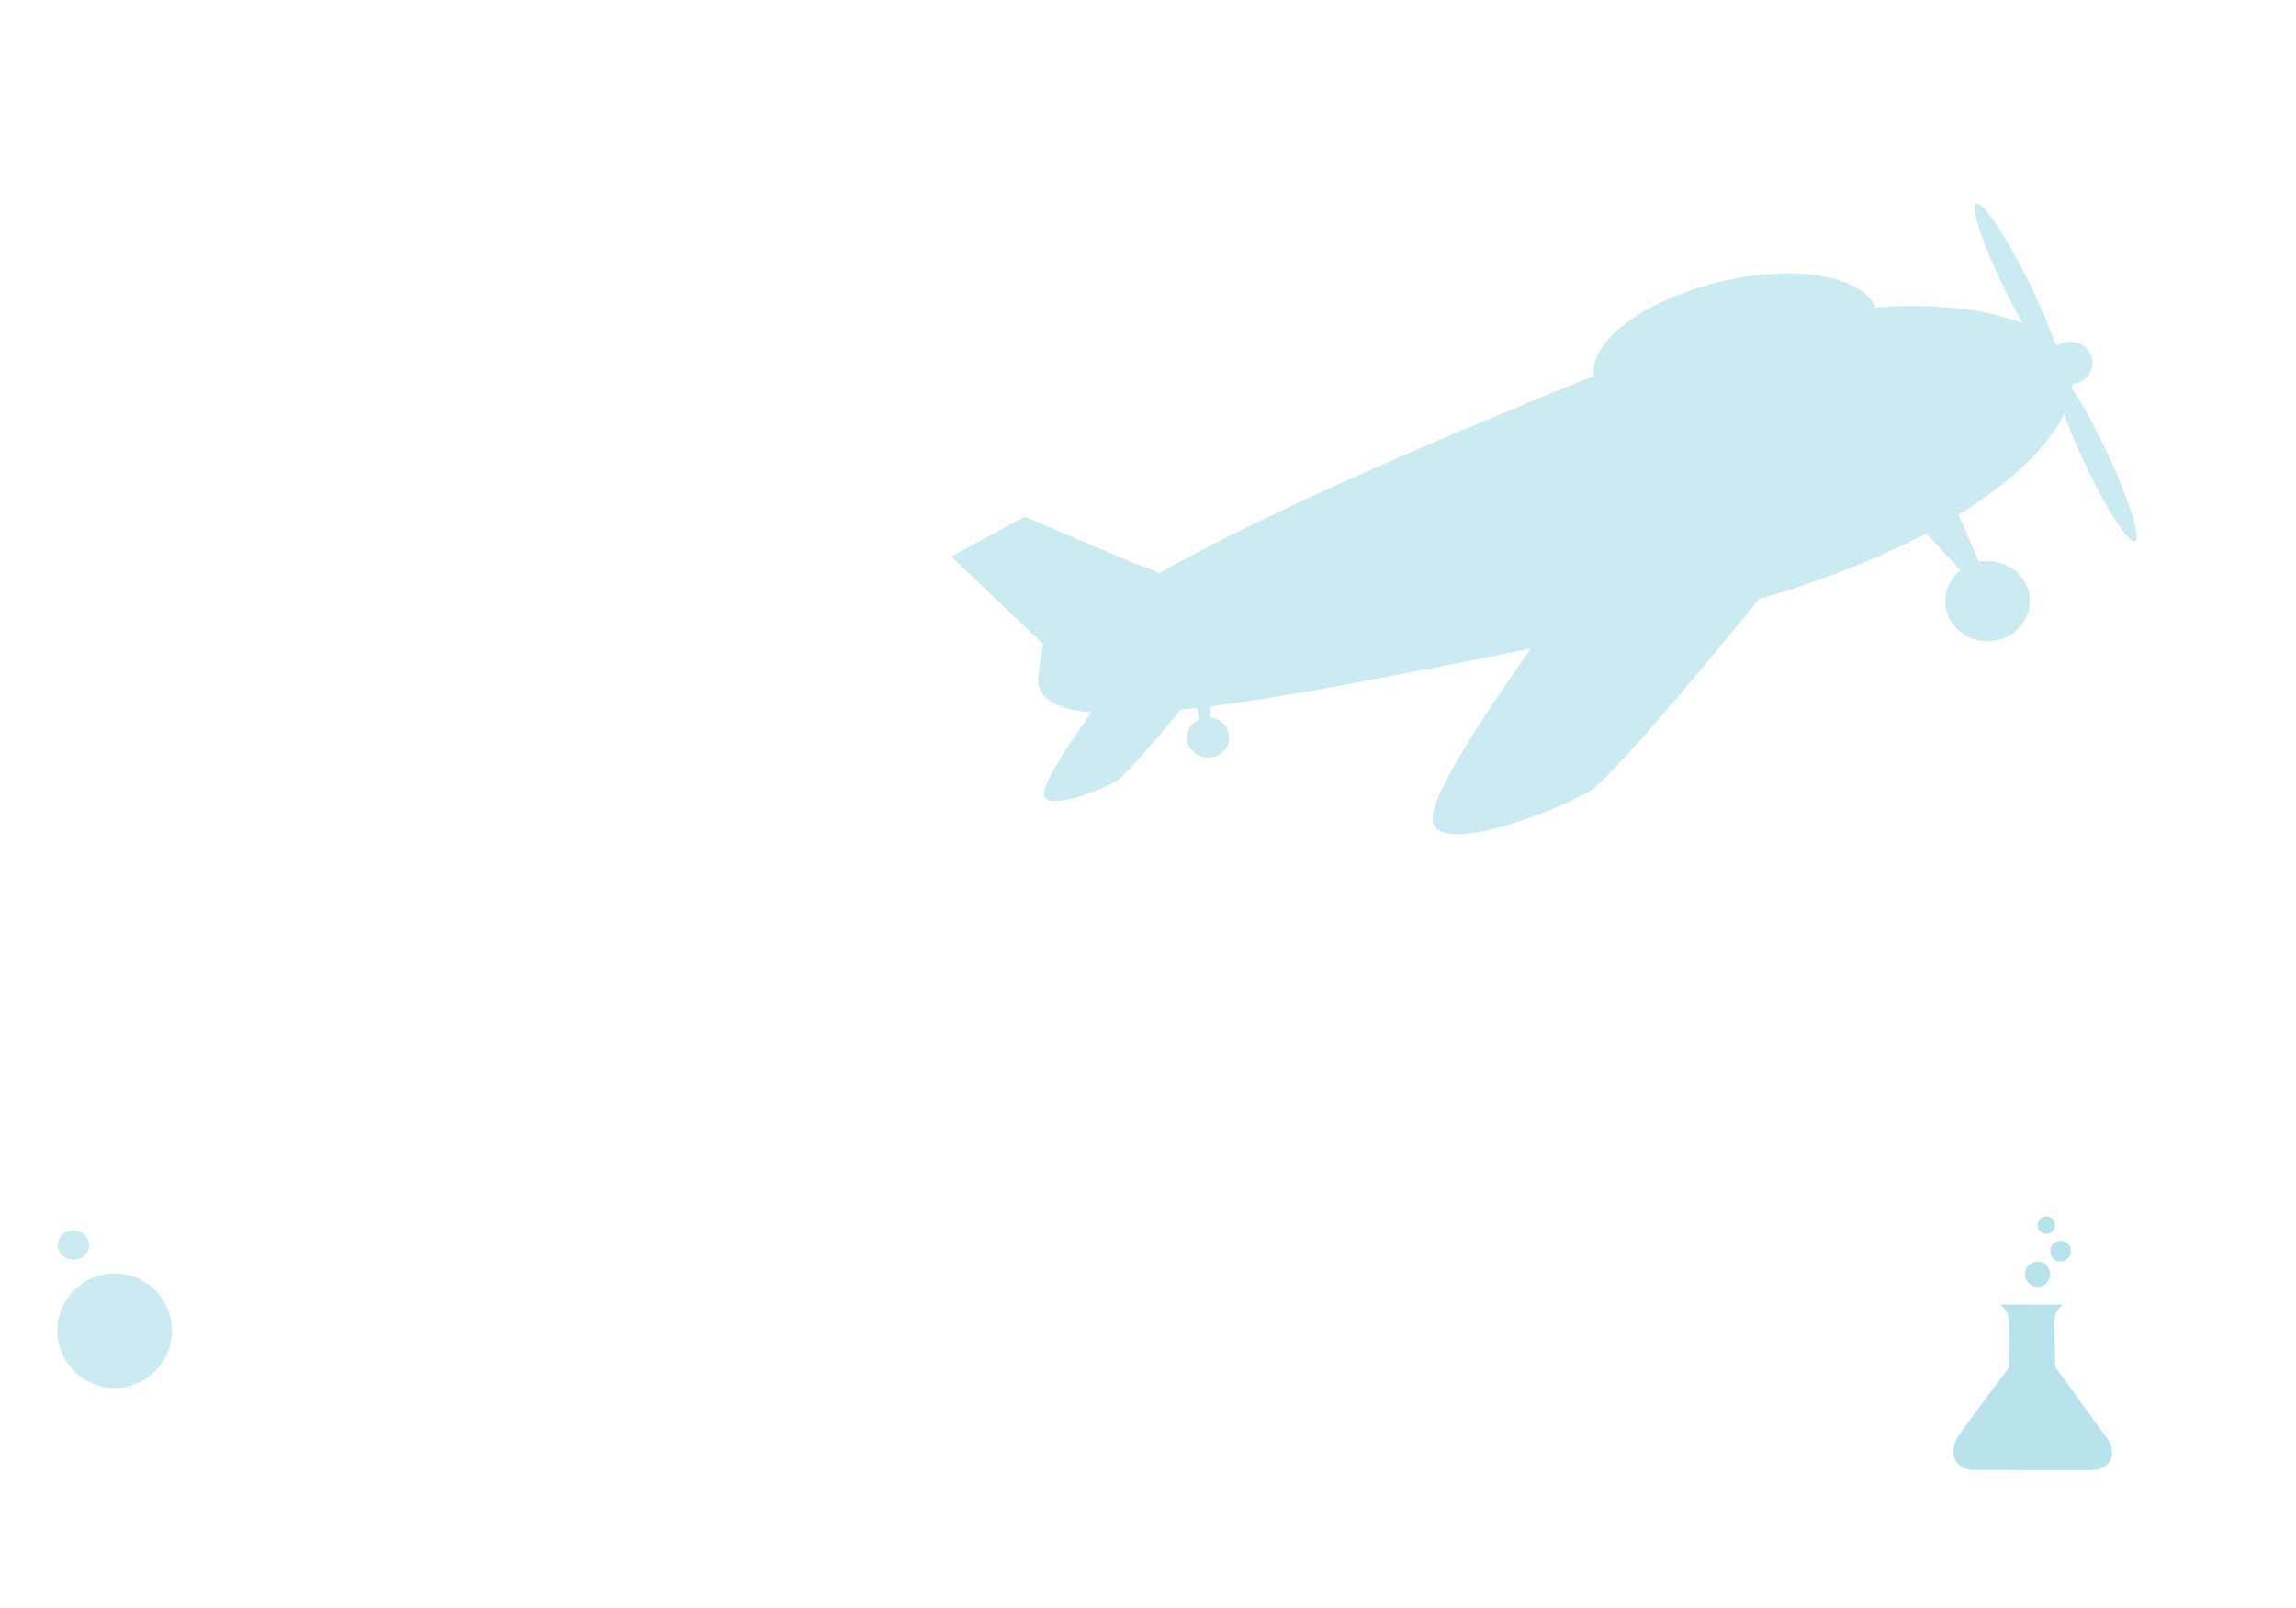
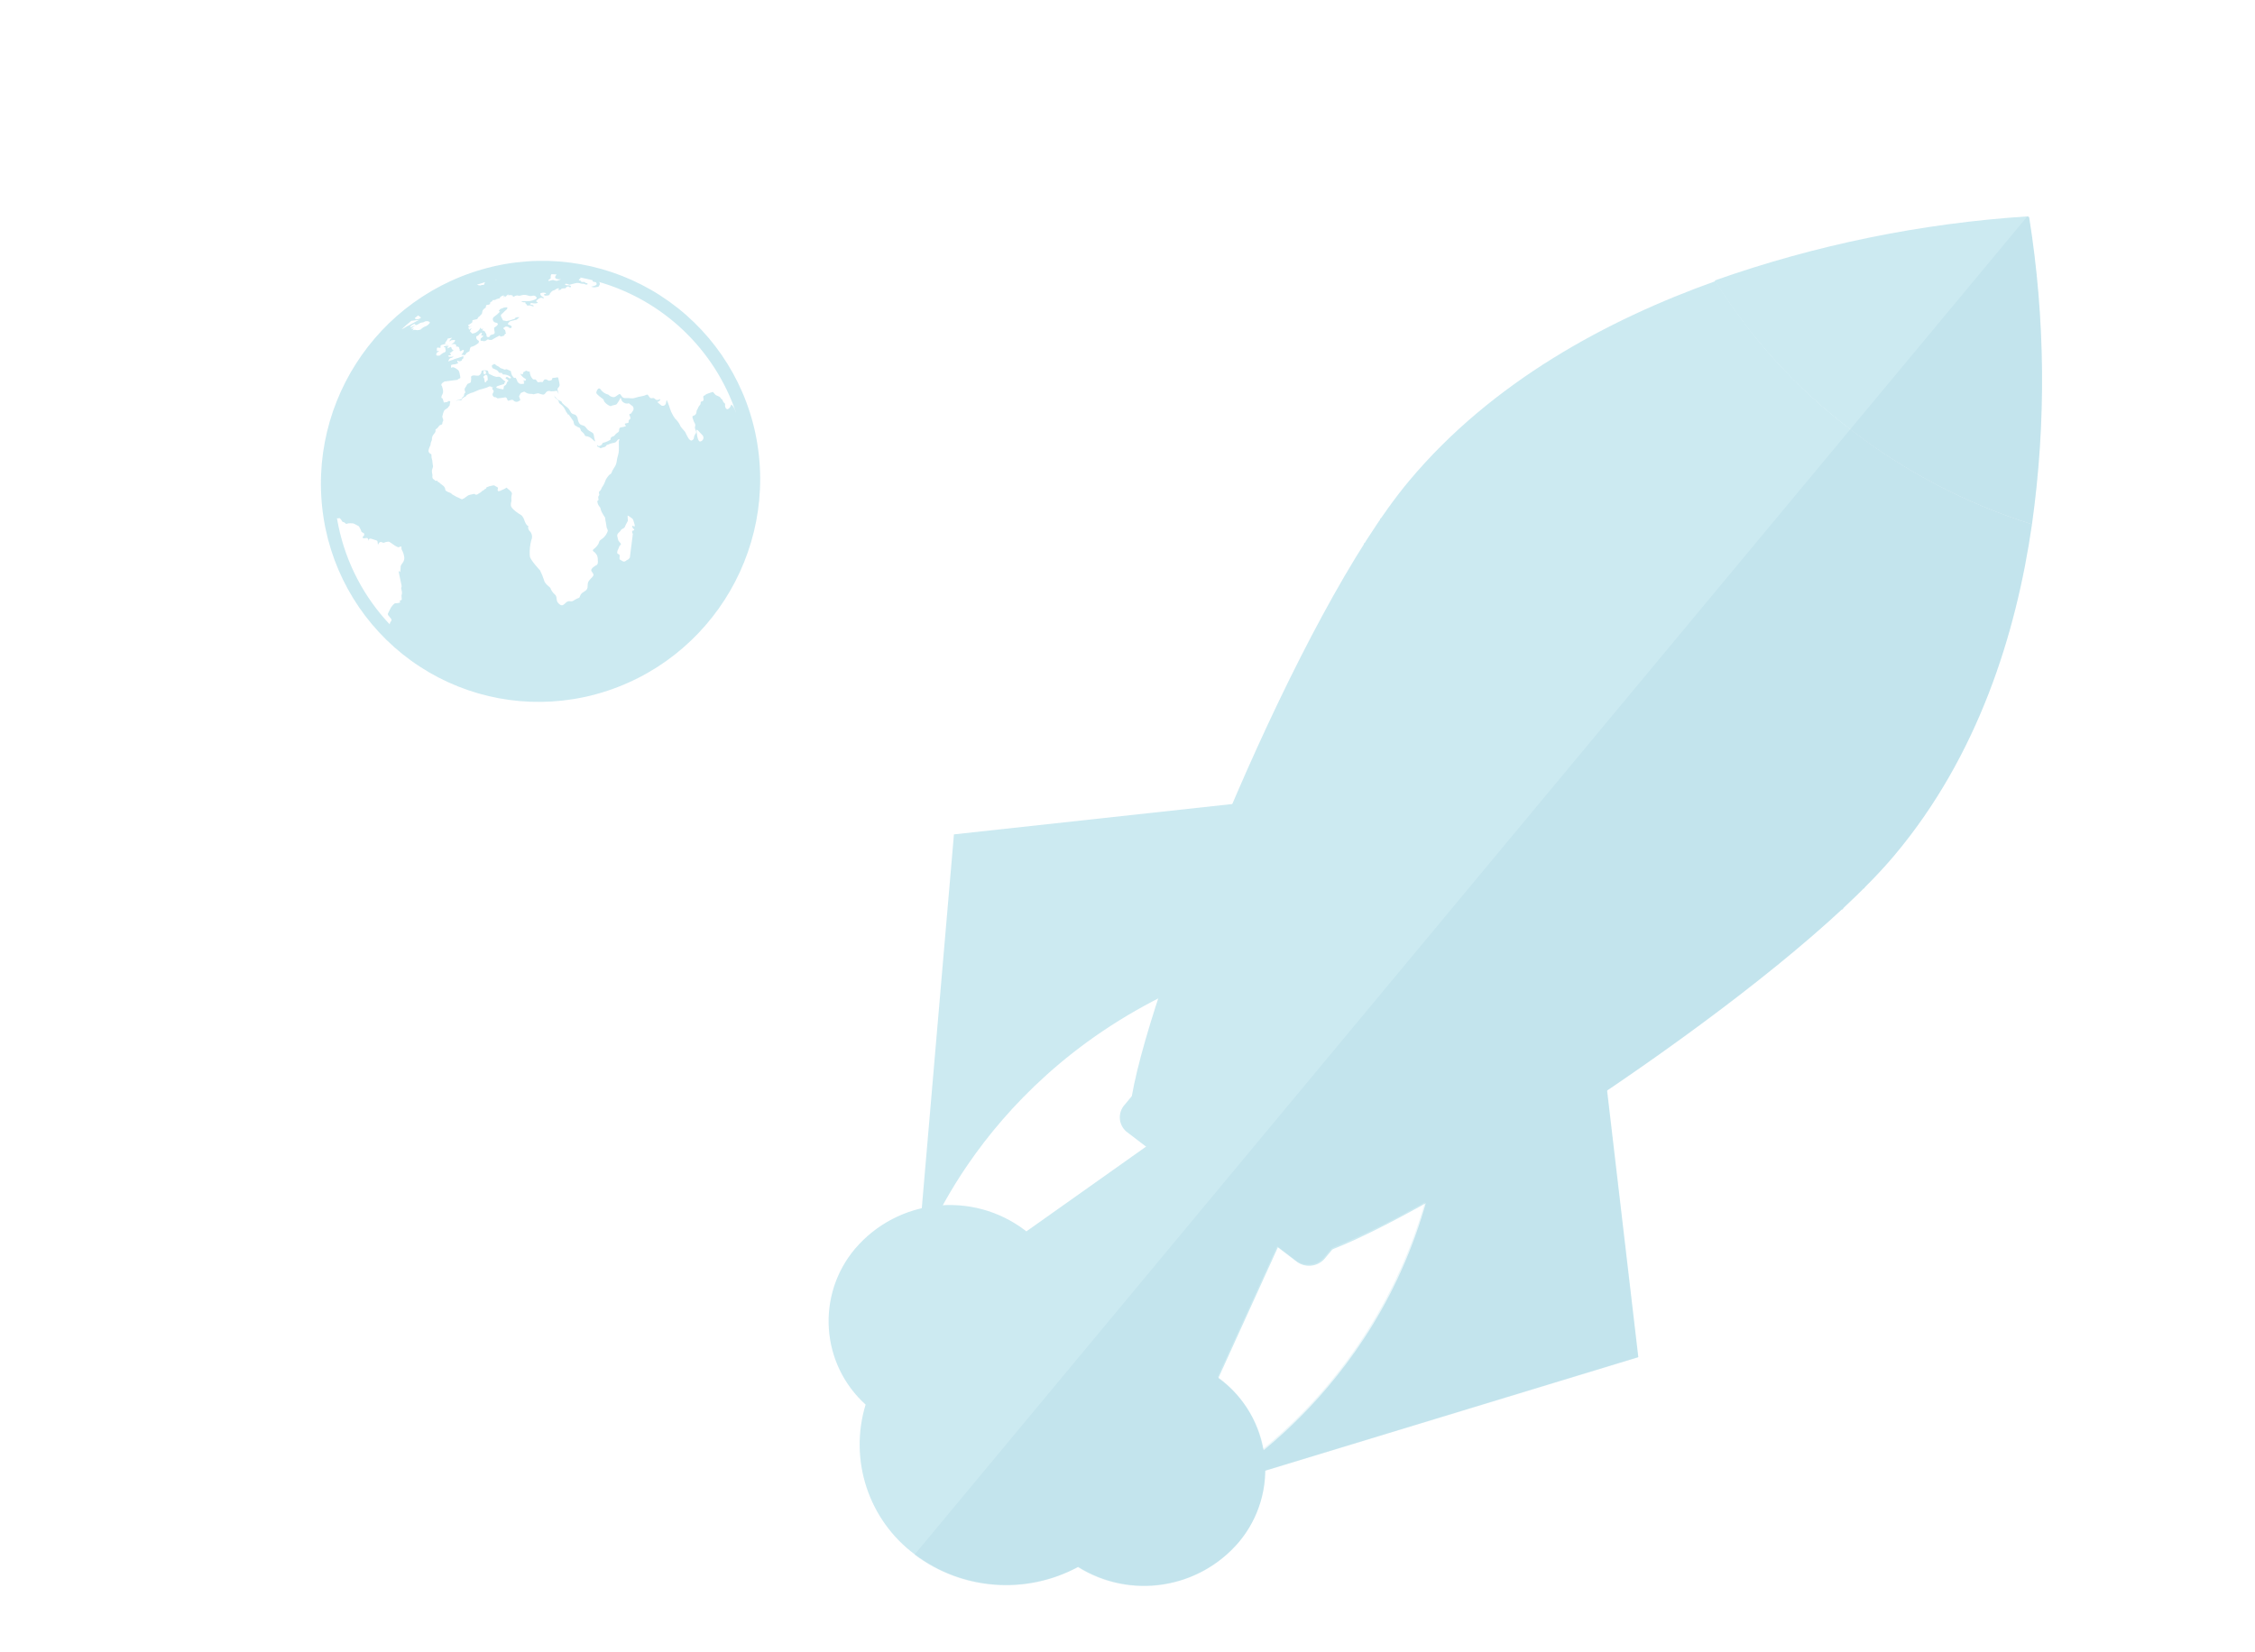
- <svg xmlns="http://www.w3.org/2000/svg" version="1.1" id="Warstwa_1" x="0px" y="0px" viewBox="0 0 1433.9 1004.3" style="enable-background:new 0 0 1433.9 1004.3;" xml:space="preserve">
-   <style type="text/css">
- 	.st0{opacity:0.36;}
- 	.st1{fill:#72C5D9;}
- 	.st2{opacity:0.5;}
- 	.st3{opacity:0.36;fill:#72C5D9;}
- </style>
-   <g class="st0">
-     <path class="st1" d="M1224.5,356.2l-42.9-46l30.8-13.1l23.5,53.9c11.2-2.2,23.1,2.8,28.7,12.9c6.7,12.2,1.7,27.3-11.1,33.7   c-12.9,6.4-28.8,1.7-35.5-10.6C1212,376.4,1215,363.5,1224.5,356.2z" />
-     <path class="st1" d="M755.4,448.2l3.4-30.5l-16.5,3.1l6.9,28.4c-5.2,2.2-8.5,7.5-7.7,13.1c1,6.8,7.6,11.6,14.8,10.7   c7.2-0.9,12.2-7.2,11.2-14C766.6,453,761.5,448.6,755.4,448.2z" />
-     <path class="st1" d="M1224.5,356.2l-42.9-46l30.8-13.1l23.5,53.9c11.2-2.2,23.1,2.8,28.7,12.9c6.7,12.2,1.7,27.3-11.1,33.7   c-12.9,6.4-28.8,1.7-35.5-10.6C1212,376.4,1215,363.5,1224.5,356.2z" />
-     <path class="st1" d="M755.4,448.2l3.4-30.5l-16.5,3.1l6.9,28.4c-5.2,2.2-8.5,7.5-7.7,13.1c1,6.8,7.6,11.6,14.8,10.7   c7.2-0.9,12.2-7.2,11.2-14C766.6,453,761.5,448.6,755.4,448.2z" />
-     <path class="st1" d="M648.3,424.7c0-1.1,0.1-2.2,0.3-3.3c1.1-10,3-19,3-19l-57.6-54.8l45.9-24.9l67.6,28.8c0,0,7.6,2.4,16.5,6.4   c64.1-36.2,159.3-77.3,247.8-113.6c194-79.8,307.2-56.6,321-15.8c13.7,40.9-68.2,125.5-271.2,163.8   c-168.4,31.7-358.8,78.1-372.6,37.2c-0.2-0.7-0.4-1.4-0.5-2.1L648.3,424.7z" />
-     <path class="st1" d="M995.8,237c5.9,21.8,50,29.9,98.7,18c48.6-11.8,83.3-39,77.4-60.8c-5.9-21.8-50-29.8-98.6-18   C1024.6,188,989.9,215.3,995.8,237z" />
-     <path class="st1" d="M1286.9,262.4c-24.3,43.3-108.8,100.3-265.2,129.8c-165.8,31.2-353,76.7-371.8,39   c43.7,0.9,183.3-21.1,365.6-64.8c155-37.1,244.3-119.8,244.3-119.8L1286.9,262.4z" />
-     <path class="st1" d="M1155.8,302.4c0,0-137.9,23.9-150.6,37.7c-12.7,13.8-112.8,146.8-110.6,172.1c2.2,25.3,90.5-10.5,102.1-21   C1035.7,455.8,1155.8,302.4,1155.8,302.4z" />
-     <path class="st1" d="M772.6,399.3c0,0-63.7,11-69.6,17.4c-5.8,6.4-52.1,67.9-51.1,79.5c1,11.7,41.8-4.8,47.2-9.7   C717.1,470.2,772.6,399.3,772.6,399.3z" />
-     <path class="st1" d="M1257.5,199.8c2,0.7,3.9,1.4,5.7,2.2c-3.4-6-7-12.7-10.5-19.8c-14.2-28.6-22.4-53.3-18.5-55.1   c3.9-1.7,18.6,20.1,32.7,48.7c7.3,14.7,13,28.3,16.3,38.4c0.6,0.5,1.1,1,1.6,1.6c1.1-0.8,2.4-1.4,3.9-1.8   c7.3-2.2,15.2,1.6,17.5,8.6c2.3,7-1.7,14.4-9,16.7c-1,0.3-1.9,0.5-2.9,0.6c-0.1,0.9-0.1,1.8-0.3,2.8c6.2,8.9,14.2,23.3,22,40   c13.6,28.9,21.3,53.7,17.4,55.4c-4,1.7-18.2-20.4-31.7-49.3c-5.2-11.1-9.5-21.5-12.7-30.3c-2.1,4.4-4.8,8.9-8.2,13.6   c-12.7-5-23.6-15.9-28.5-30.5C1247.2,226.4,1249.6,211,1257.5,199.8z" />
+ <svg xmlns="http://www.w3.org/2000/svg" width="288" height="211" viewBox="0 0 288 211">
+   <defs>
+     <style>.cls-1{isolation:isolate;}.cls-2{opacity:0.36;}.cls-3,.cls-4{fill:#72c5d9;}.cls-4{opacity:0.4;mix-blend-mode:multiply;}</style>
+   </defs>
+   <g class="cls-1">
+     <g id="Warstwa_1" data-name="Warstwa 1">
+       <g class="cls-2">
+         <path class="cls-3" d="M169.133,160.856a2.647,2.647,0,0,1-3.616.255L144.06,144.719a2.394,2.394,0,0,1-.547-3.435l2.045-2.46a2.645,2.645,0,0,1,3.615-.255l21.456,16.392a2.394,2.394,0,0,1,.549,3.436Z" />
+         <path class="cls-3" d="M259.52,66.977a74.057,74.057,0,0,1-23.102-12.072A70.974,70.974,0,0,1,219.101,35.91C205.238,40.865,190.54,48.787,179.959,61.439c-14.013,16.756-32.765,63.339-35.407,78.595L157.72,150.092l12.453,9.514c14.959-5.79,57.854-33.697,71.869-50.453C252.623,96.502,257.493,81.025,259.52,66.977Z" />
+         <path class="cls-3" d="M259.156,27.716A149.219,149.219,0,0,0,219.101,35.91a70.974,70.974,0,0,0,17.317,18.995A74.057,74.057,0,0,0,259.52,66.977,132.142,132.142,0,0,0,259.156,27.716Z" />
+         <path class="cls-3" d="M231.983,85.25a16.876,16.876,0,0,1-23.034,2.513,15.278,15.278,0,0,1-2.587-22.085,16.878,16.878,0,0,1,23.035-2.514A15.28,15.28,0,0,1,231.983,85.25Z" />
+         <path class="cls-3" d="M208.667,88.102A15.717,15.717,0,0,1,206.01,65.409a17.36,17.36,0,0,1,23.669-2.583A15.717,15.717,0,0,1,232.336,85.52,17.362,17.362,0,0,1,208.667,88.102ZM229.115,63.504a16.429,16.429,0,0,0-22.398,2.445,14.873,14.873,0,0,0,2.515,21.474,16.428,16.428,0,0,0,22.397-2.444A14.873,14.873,0,0,0,229.115,63.504Z" />
+         <path class="cls-3" d="M204.604,133.728l4.64,39.642-54.554,16.601s21.172-11.317,27.901-38.106Z" />
+         <path class="cls-3" d="M177.095,70.472a.856.856,0,0,1-1.275-.158,1.049,1.049,0,0,1,.111-1.395.855.855,0,0,1,1.27.163A1.053,1.053,0,0,1,177.095,70.472Z" />
+         <path class="cls-3" d="M180.378,74.62a.875.875,0,0,1-1.292-.114,1.032,1.032,0,0,1,.074-1.387.874.874,0,0,1,1.286.118A1.032,1.032,0,0,1,180.378,74.62Z" />
+         <path class="cls-3" d="M183.807,78.618a.89.89,0,0,1-1.305-.068,1.008,1.008,0,0,1,.035-1.376.893.893,0,0,1,1.302.074A1.008,1.008,0,0,1,183.807,78.618Z" />
+         <path class="cls-3" d="M187.377,82.47a.91.91,0,0,1-1.32-.026.984.984,0,0,1-.002-1.364.912.912,0,0,1,1.316.031A.988.988,0,0,1,187.377,82.47Z" />
+         <path class="cls-3" d="M191.091,86.169a.929.929,0,0,1-1.331.017.962.962,0,0,1-.042-1.352.932.932,0,0,1,1.328-.011A.964.964,0,0,1,191.091,86.169Z" />
+         <path class="cls-3" d="M194.943,89.715a.958.958,0,1,1-.085-1.332A.953.953,0,0,1,194.943,89.715Z" />
+         <path class="cls-3" d="M198.933,93.106a.975.975,0,0,1-1.355.101.923.923,0,0,1-.119-1.322.975.975,0,0,1,1.349-.096A.923.923,0,0,1,198.933,93.106Z" />
+         <path class="cls-3" d="M203.056,96.339a.995.995,0,0,1-1.363.141.9.9,0,0,1-.161-1.305.996.996,0,0,1,1.359-.136A.901.901,0,0,1,203.056,96.339Z" />
+         <path class="cls-3" d="M207.312,99.413a1.022,1.022,0,0,1-1.372.183.884.884,0,0,1-.2-1.289,1.022,1.022,0,0,1,1.368-.177A.886.886,0,0,1,207.312,99.413Z" />
+         <path class="cls-3" d="M211.697,102.324a1.044,1.044,0,0,1-1.378.223.864.864,0,0,1-.24-1.27,1.041,1.041,0,0,1,1.373-.217A.866.866,0,0,1,211.697,102.324Z" />
+         <path class="cls-3" d="M216.207,105.073a1.065,1.065,0,0,1-1.382.262.847.847,0,0,1-.282-1.25,1.067,1.067,0,0,1,1.38-.256A.847.847,0,0,1,216.207,105.073Z" />
+         <path class="cls-3" d="M220.843,107.657a1.091,1.091,0,0,1-1.388.301.832.832,0,0,1-.323-1.228,1.092,1.092,0,0,1,1.386-.296A.833.833,0,0,1,220.843,107.657Z" />
+         <path class="cls-3" d="M225.601,110.074a1.113,1.113,0,0,1-1.39.34.815.815,0,0,1-.364-1.204,1.113,1.113,0,0,1,1.387-.335A.815.815,0,0,1,225.601,110.074Z" />
+         <path class="cls-3" d="M230.476,112.324a1.137,1.137,0,0,1-1.393.379.801.801,0,0,1-.405-1.183,1.138,1.138,0,0,1,1.388-.372A.803.803,0,0,1,230.476,112.324Z" />
+         <path class="cls-3" d="M235.467,114.404a1.16,1.16,0,0,1-1.395.415.787.787,0,0,1-.443-1.156,1.158,1.158,0,0,1,1.39-.409A.788.788,0,0,1,235.467,114.404Z" />
+         <path class="cls-3" d="M238.042,113.511a.83.83,0,0,0,.129-.157,134.025,134.025,0,0,1-61.768-47.186,1.314,1.314,0,0,0-.132.157A134.077,134.077,0,0,0,238.042,113.511Z" />
+         <path class="cls-3" d="M235.44,116.04a135.013,135.013,0,0,1-61.15-46.707l-.004.005a.489.489,0,0,1-.028.043.089.089,0,0,0-.015.026.628.628,0,0,1-.063.111,135.035,135.035,0,0,0,61.098,46.668l.001-.004c-.005.004-.005.004.007-.008l-.006.008c.011-.009.061-.057.095-.089l.001,0c.046-.044.033-.03.001-.001C235.398,116.073,235.419,116.056,235.44,116.04Z" />
+         <path class="cls-3" d="M259.416,66.897a132.091,132.091,0,0,0-.365-39.261A149.2,149.2,0,0,0,218.997,35.83,70.971,70.971,0,0,0,236.314,54.826,74.026,74.026,0,0,0,259.416,66.897Z" />
+         <path class="cls-3" d="M158.231,196.995a14.397,14.397,0,0,0-2.437-20.813c-.061-.048-.125-.091-.188-.137l7.782-17.094L146.731,146.226l-15.645,11.087c-.061-.048-.118-.098-.18-.145a15.905,15.905,0,0,0-21.709,2.37,14.369,14.369,0,0,0,1.355,19.901,17.522,17.522,0,0,0,6.277,19.14,19.392,19.392,0,0,0,20.864,1.593A15.908,15.908,0,0,0,158.231,196.995Z" />
+         <path class="cls-3" d="M163.179,102.083l-41.346,4.51-4.702,54.685s6.78-22.311,32.519-34.578Z" />
+         <path class="cls-4" d="M205.225,139.357c11.022-7.463,22.09-15.803,29.986-23.137l.036.014.001-.004c.012-.009.062-.057.096-.088l.001,0c.046-.044.033-.03.001-.001.021-.018.042-.036.063-.052l-.04-.015q1.377-1.284,2.617-2.522l.025.008a.83.83,0,0,0,.129-.157l-.004,0c1.456-1.46,2.757-2.866,3.875-4.201,10.581-12.65,15.451-28.127,17.478-42.175a132.141,132.141,0,0,0-.363-39.261l-.088.003c-.01-.049-.017-.083-.017-.083s-.054.002-.134.006L116.79,198.622l.006.005A19.392,19.392,0,0,0,137.66,200.22a15.908,15.908,0,0,0,20.538-3.177,14.386,14.386,0,0,0,3.37-9.127l47.644-14.498Zm-43.936,45.764a14.617,14.617,0,0,0-5.591-9.09c-.061-.048-.125-.091-.188-.137l7.603-16.698,2.308,1.764a2.647,2.647,0,0,0,3.616-.255l1.04-1.25a103.339,103.339,0,0,0,11.915-5.885A63.257,63.257,0,0,1,161.289,185.121Z" />
+       </g>
+       <g class="cls-2">
+         <path class="cls-3" d="M67.666,47.482l.023.003S67.681,47.47,67.666,47.482Z" />
+         <path class="cls-3" d="M73.76,53.359c-.26-.522-.412-.35-.689-.523-.281-.182-.187-.415-.633-.799a4.71,4.71,0,0,1-.586-.493,1.25,1.25,0,0,1-.182-.292c-.022.016-.064.005-.178-.055-.351-.186-.299-.171-.396-.272-.095-.099-.296-.342-.348-.398-.059-.056.099.117.123.23.025.117.452.335.491.516.044.182-.038.153.224.356a1.955,1.955,0,0,1,.632.795,1.28,1.28,0,0,0,.197.331c.065.077.101.118.072.162-.053.082.081-.088.226.148.149.229.516.707.528.773a1.548,1.548,0,0,0,.117.434c.067.083,0,0,.288.202a1.19,1.19,0,0,0,.335.154c.054.025.093.064.148.176.135.288-.11.07.28.424.392.351.21.488.448.487a1.384,1.384,0,0,1,.72.327c.199.149.222.242.355.308.031.019.067.038.095.055a.251.251,0,0,1-.025-.077,3.177,3.177,0,0,1-.147-.673.962.962,0,0,0-.075-.257.681.681,0,0,0-.165-.15c-.196-.156-.439-.152-.714-.547-.28-.398-.377-.282-.723-.445C73.825,54.09,73.76,53.359,73.76,53.359Z" />
+         <path class="cls-3" d="M78.644,53.846a.203.203,0,0,0,.032-.029S78.653,53.839,78.644,53.846Z" />
+         <path class="cls-3" d="M81.162,45.894c.045-.011.074-.02.112-.03C81.233,45.875,81.208,45.883,81.162,45.894Z" />
+         <path class="cls-3" d="M71.353,50.331c-.009-.042-.015-.076-.019-.093-.032-.163-.082-.268-.127-.452-.039-.177.101-.252.19-.366a.281.281,0,0,1,.02-.026.459.459,0,0,0,.049-.317c-.005-.119-.129-.607-.158-.743-.021-.054-.034-.088-.044-.108-.026-.029-.062-.026-.13-.011a2.298,2.298,0,0,1-.516.061c-.167-.009.009.234-.26.312-.275.086-.255.055-.499-.075a.318.318,0,0,0-.397.041s-.066.133-.12.217c-.059.081-.208.019-.208.019-.182.023-.271.029-.445.048,0,0-.14-.178-.209-.281-.063-.1-.165-.098-.274-.073-.117.027-.25-.154-.321-.259a1.357,1.357,0,0,1-.202-.508c-.035-.17-.024-.224-.018-.235a.888.888,0,0,1-.386-.096.107.107,0,0,0-.03-.017c-.089-.05-.15.064-.344.151-.218.091,0,0-.093.158-.077.156-.09.231-.24.101-.138-.135-.041.129-.041.129.1.106.15.158.248.264.163.123.25.18.419.302-.045.066-.065.099-.109.166-.13-.026-.192-.041-.325-.07.092.075.138.112.233.185-.049.015-.068.027-.118.045.032.088.046.133.073.216a3.533,3.533,0,0,1-.373.041,1.035,1.035,0,0,1-.278-.071c-.083-.088-.128-.131-.21-.215,0,0-.031-.101-.072-.206a1.359,1.359,0,0,0-.074-.153c-.057-.099-.08-.162-.153-.153a.202.202,0,0,0-.066.016c-.13.054-.295-.303-.355-.354a2.046,2.046,0,0,1-.128-.505c-.193-.092-.292-.136-.488-.232l-.028-.014a2.058,2.058,0,0,1-.284.044c-.089-.005-.159-.105-.351-.13-.193-.021-.325-.217-.399-.245a1.474,1.474,0,0,1-.434-.266.302.302,0,0,0-.133-.076c-.065-.01-.067.08-.213.117-.203.045-.014.412-.014.412a3.015,3.015,0,0,0,.389.18c.255.102.305.206.305.206.059.087.093.129.159.211.146.014.217.018.357.033,0,0,.059.146.128.181a1.502,1.502,0,0,1,.727.156c.488.206.264.492-.024.257-.289-.232-.436.075-.33.124.106.045.437.289.302.32-.136.037-.174.181-.239.36-.056.175-.302.251-.302.251-.036.177-.045.262-.08.442a4.629,4.629,0,0,1-.868-.197c-.088-.073-.022-.202.21-.255.224-.052.216-.096.582-.186.362-.081.078-.178.271-.268.198-.093-.094-.147-.404-.485-.3-.347-.484-.186-.695-.209a2.29,2.29,0,0,1-.723-.289c-.283-.139-.24-.057-.296-.319-.049-.265-.185-.232-.577-.229-.333.005-.294.109-.307.219a.269.269,0,0,1-.02.067.634.634,0,0,1-.303.371c-.189.092-.524-.06-.812.017-.292.069-.165.36-.165.36-.019.194-.029.295-.049.49a1.015,1.015,0,0,1-.341.176c-.177.04-.18.278-.384.532-.212.258.141.617-.022.652-.15.041-.095.472-.213.471-.11.003-.217.314-.217.314s-.156.035-.395.093a1.385,1.385,0,0,0-.347.14c.072-.016.146-.039.201-.048a.716.716,0,0,1,.228-.058.789.789,0,0,0,.196.025.277.277,0,0,0,.065-.013c.057-.014.074-.049.112-.126.053-.101-.113.023.053-.101a.73.73,0,0,1,.326-.201c.09-.025.107-.097.18-.188a1.33,1.33,0,0,1,.341-.194,1.889,1.889,0,0,1,.209-.1,1.678,1.678,0,0,0,.505-.17c.416-.168.608-.261.608-.261.155-.036.231-.056.383-.094,0,0,.225-.071.288-.091.069-.015.291-.09.291-.09.111-.054.17-.079.279-.136,0,0,.281-.02.3.092.025.108.202-.072.202-.072s-.16.275-.1.332c.062.055.21.208.161.333-.047.129-.15.223-.141.359a.34.34,0,0,0,.115.235.197.197,0,0,0,.207.092.218.218,0,0,1,.171.062c.072.049.131.103.196.091.111-.028.261-.016.417-.051.161-.035.535-.079.535-.079a.278.278,0,0,1,.227.23c.074.222.12.214.212.19.091-.019.391-.163.533-.076.14.087.045.085.201.17a.542.542,0,0,0,.548-.031c.09-.115.207-.022.178-.184-.032-.154-.206-.402-.11-.52a.48.48,0,0,0,.075-.133c.048-.105.092-.21.188-.233.135-.032.316-.211.478-.081a1.198,1.198,0,0,0,.304.165,1.46,1.46,0,0,0,.468.063.267.267,0,0,1,.108,0c.083.017.143.06.212.047a4.507,4.507,0,0,1,.554-.125c.117-.006.585.269.795.13s.193-.347.49-.413c.294-.065.28.078.463.037.183-.04.152.014.333-.026.178-.036.228-.025.297-.04C71.139,49.919,71.257,50.111,71.353,50.331Zm-9.614-2.879c.007-.125.288-.103.32.045.03.149.022.286-.153.329C61.739,47.867,61.739,47.453,61.739,47.453Zm.357,1.349c-.062.017-.096.03-.168.044-.038-.214-.06-.321-.103-.532-.045-.068-.075-.097-.117-.164a1.501,1.501,0,0,0,.113-.115,1.346,1.346,0,0,0,.128-.098s.105-.093.143-.053c.048.043.151.12.151.12a2.629,2.629,0,0,1,.044.579c-.056.03-.088.044-.15.071A1.132,1.132,0,0,1,62.096,48.801Z" />
+         <path class="cls-3" d="M65.736,43.75l.011.009Z" />
+         <path class="cls-3" d="M65.734,43.747s-.005,0-.005-.004l.007.007Z" />
+         <path class="cls-3" d="M96.487,55.413A27.806,27.806,0,0,0,63.231,33.987c-.092.021-.183.043-.274.064a28.497,28.497,0,0,0-21.373,33.528A27.798,27.798,0,0,0,74.56,89.064c.093-.019.186-.036.277-.057A28.494,28.494,0,0,0,96.487,55.413ZM70.472,35.033l.006-.003c.209.009.415.022.621.035a.896.896,0,0,0-.123.149c-.323.502.458.472.696.465,0,0-.503.191-.551.199a1.22,1.22,0,0,1-.432-.099c-.174-.058-.624.194-.651.084s.099-.152.215-.234c.12-.082.083-.102.082-.242,0-.144-.006-.226.044-.238C70.431,35.141,70.291,35.084,70.472,35.033Zm-7.118.729c.077-.017.072.023-.022.071l-.014-.065Zm-9.951,4.541c.114.066.098.076.272.188s-.002.201-.282.279c-.277.074-.356-.008-.382-.103-.006-.023-.023-.029-.05-.026C53.106,40.528,53.253,40.413,53.402,40.303Zm-1.868,1.65c-.116.056-.188.089-.247.115.411-.38.832-.748,1.268-1.099.001.012.011.019.05.011.184-.035.818-.086.898-.109.074-.021.166-.069-.286.15-.449.226-.952.555-1.093.591C51.984,41.651,51.859,41.788,51.534,41.953Zm2.892-.295a1.596,1.596,0,0,0-.624.365c-.002.06-.165.103-.304.138a.845.845,0,0,1-.442-.015c-.067-.043-.379.056-.379.056.071-.086.115-.132.189-.216-.159.007-.238.008-.39.014a3.354,3.354,0,0,1,.337-.258c.044-.015.284-.162.062-.107-.213.062-.404.215-.476.145-.073-.067.44-.445.561-.394.119.059.057.18.178.147a.968.968,0,0,0,.369-.172.766.766,0,0,1,.352-.153c.173-.047.164.015.359-.11.199-.125.622-.09.688.122A1.226,1.226,0,0,1,54.426,41.658Zm7.526-5.615c-.009.02-.018.032-.028.052-.156.275-.032.329-.265.3-.245-.025-.166.149-.533.043-.106-.032-.177-.052-.217-.069C61.252,36.251,61.599,36.145,61.952,36.042ZM43.226,67.215c-.074-.336-.132-.672-.191-1.005a.627.627,0,0,0,.261-.009l.014-.005c.188-.067.393.529.495.492.082-.037.303.148.374.218a.103.103,0,0,0,.028.025s.138-.028.313-.074a1.991,1.991,0,0,1,.456.005.328.328,0,0,1,.041-.004c.123-.032.664.291.664.291.019.01.024.014.043.021a1.093,1.093,0,0,1,.115.065s.158.275.236.443c.079.17.009.24.234.361.223.124.142.004.189.161.049.165.025.202-.122.327-.14.112.027.25.027.25a3.027,3.027,0,0,0,.321-.033c.095-.021.208-.065.282.109a.409.409,0,0,1-.015.283,1.024,1.024,0,0,0,.061-.139.282.282,0,0,1,.293-.187c.135.022.295.094.562.174.26.084.276.081.316.245.021.105.035.273.046.375.016-.033.039-.079.072-.142.215-.373.453-.176.564-.132.11.048.221-.049.364-.082a2.837,2.837,0,0,1,.339-.054c.129-.01.426.241.514.295a3.714,3.714,0,0,0,.559.355c.319.161.247.018.465-.024.229-.052.05.177.164.404a2.599,2.599,0,0,1,.296.819.993.993,0,0,1-.166.842,1.724,1.724,0,0,0-.259.411,3.496,3.496,0,0,1-.033.464c-.059.27.035.394-.029.319-.064-.079-.258-.264-.173.103.08.363.297,1.362.34,1.614.047.247-.083.237-.039.416.042.183.061.318.095.451a1.398,1.398,0,0,1-.067.438c.018.179.022.274.037.454,0,0,.009.117-.174.149-.195.035-.01.201-.011.259a1.624,1.624,0,0,1-.622.104c-.197-.002-.492.437-.582.567-.08.132-.251.51-.362.713-.115.201.153.391.322.615.178.223.157.274.004.477a.538.538,0,0,0-.118.323A26.038,26.038,0,0,1,43.226,67.215Zm36.895,4.312c-.153.038-.311.355-.634.146-.329-.207-.371-.152-.364-.371.007-.215.066-.394-.046-.467-.102-.071-.298-.054-.239-.354.058-.303.117-.246.217-.577.103-.34.38-.281.18-.524-.193-.245-.27-.251-.328-.578-.066-.318-.118-.359-.045-.544.08-.19.379-.375.442-.535.059-.165.419-.193.496-.407a3.844,3.844,0,0,1,.251-.519c.099-.214.168-.229.139-.37a3.687,3.687,0,0,1-.03-.505s-.082-.172.285.107.342.165.467.523c.117.36.196.633.136.699-.057.06-.377-.229-.304.018.075.251.18.298.18.298s.195.146-.034.201c-.225.054-.171.212-.062.473a.323.323,0,0,0-.018.073q-.175,1.459-.369,2.919S80.284,71.489,80.121,71.528Zm8.838-16.561c-.01-.279.423.323.698.567a.49.49,0,0,1-.168.855C89.048,56.591,88.959,55.022,88.959,54.966Zm4.988-2.374c-.046-.126-.152-.403-.152-.403a2.201,2.201,0,0,0-.328-.469c-.149-.132-.04.165-.372.463-.336.292-.525-.181-.491-.463.031-.284-.16-.15-.281-.498-.115-.348-.195-.149-.286-.364-.087-.212-.335-.239-.459-.308a1.27,1.27,0,0,1-.195-.106.258.258,0,0,1-.049-.055c-.06-.082-.281-.322-.281-.322s-.327.111-.386.118a2.072,2.072,0,0,0-.231.09c-.051.016-.094.03-.153.051-.193.057-.203.198-.371.227-.166.032-.056.337-.056.502a.264.264,0,0,1-.274.241c-.112-.002-.101.226-.101.226s-.021.194-.121.254a.914.914,0,0,0-.222.377c-.054.152-.196.273-.185.455a.503.503,0,0,1-.391.505c-.258.054-.046.41-.003.589.037.182.183.319.236.54.048.233-.084.234-.036.463.056.226.09.196.144.421s-.132.335-.173.439c-.046.106-.099.262-.099.262a.417.417,0,0,1-.262.434c-.326.166-.691-.735-.82-.995-.118-.261-.615-.632-.71-.972a2.911,2.911,0,0,0-.623-.822,4.729,4.729,0,0,1-.498-.868c-.14-.324-.295-.909-.493-1.342-.191-.432-.039.221-.284.459a.391.391,0,0,1-.487.073c-.206-.176-.315-.263-.516-.438.412-.11.394-.365.394-.365-.639.287-.61-.076-.839-.132a.251.251,0,0,0-.142,0c-.392.074-.367-.136-.567-.357-.185-.221-.177.011-.832.118a4.839,4.839,0,0,0-.792.191c-.095.026-.162.05-.249.069-.221.042-.598-.052-1.044-.024-.442.018-.511-.39-.677-.503-.164-.105-.482.384-.835.386a.972.972,0,0,1-.643-.317,1.699,1.699,0,0,1-1.042-.724c-.266-.306-.541.347-.509.503a.445.445,0,0,0,.122.181,3.948,3.948,0,0,0,.628.515c.306.194.101.216.325.475a1.703,1.703,0,0,0,.727.513.073.073,0,0,0,.075-.014c.1-.091.569-.116.727-.242a4.256,4.256,0,0,0,.501-.84,2.886,2.886,0,0,0,.139.388.357.357,0,0,0,.072.111,1.029,1.029,0,0,0,.414.248.624.624,0,0,0,.394-.01c.072-.016.225.17.337.242a.733.733,0,0,1,.201.149.511.511,0,0,1-.049.651c-.216.286-.108.263-.306.301-.203.046-.01.289.006.362.013.063.058.246.058.246s-.275.157-.246.364c.018.214-.083.187-.378.25-.292.061.12.312.009.359a2.943,2.943,0,0,1-.453.119c-.162.036-.197.043-.253.056l-.018.006c-.067.007-.14.216-.128.382.01.164-.148.2-.345.365-.21.165-.195.33-.492.398a.333.333,0,0,0-.248.388,2.983,2.983,0,0,1-.832.373c-.39.087-.082.168-.403.353-.324.195-.328.074-.469-.042a.041.041,0,0,1-.031-.021c.011.057.021.098.028.134a.273.273,0,0,0,.014.038c.029.065.091.134.167.117.088-.019.137.165.268.138.141-.033.293-.089.523-.163.222-.073.097-.215.347-.274.254-.049.17-.111.489-.176.322-.072.51-.086.604-.203.096-.117.275-.302.275-.302s.229-.145.114.098c-.119.239.059,1.249-.11,1.799a6.074,6.074,0,0,0-.221,1.021,1.766,1.766,0,0,1-.307.7,3.216,3.216,0,0,0-.357.686c-.027.106-.248.178-.303.265a3.389,3.389,0,0,0-.393.55,6.819,6.819,0,0,1-.289.678,3.951,3.951,0,0,1-.237.372.12.12,0,0,0-.013.026.97.97,0,0,1-.295.46c-.174.082.077.369-.045.496-.111.122-.123.22-.069.48l.004.016c.043.23-.224.09-.129.405a1.175,1.175,0,0,0,.288.572c.118.115.085.274.218.585a5.442,5.442,0,0,0,.326.571c.088.14.157.243.157.243a2.158,2.158,0,0,0,.082.615c.11.51.04.528.161.77.116.238.101.264-.017.534a1.874,1.874,0,0,1-.409.574c-.098.124-.462.326-.531.441-.079.111-.089.286-.194.454a2.271,2.271,0,0,1-.37.444c-.14.129-.5.287-.165.497a1.152,1.152,0,0,1,.491.973c.053.467-.025.702-.181.737,0,0-.872.436-.602.802a1.102,1.102,0,0,0,.088.127c.189.265.206.362-.028.618-.277.301-.57.511-.567.982.007.473-.056.63-.571.931s-.335.686-.609.746c-.279.062-.639.372-.822.414-.184.039-.461-.139-.78.172-.081.073-.152.145-.221.203-.206.169-.39.217-.71-.098-.428-.42-.09-.826-.493-1.162a1.975,1.975,0,0,1-.562-.823.869.869,0,0,0-.081-.084c-.182-.172-.629-.499-.702-.843a9.598,9.598,0,0,0-.531-1.316s-1.245-1.315-1.297-1.788c-.011-.067-.016-.147-.022-.23a6.168,6.168,0,0,1,.198-1.843,1.052,1.052,0,0,0-.132-1.091c-.163-.057-.378-.597-.234-.628.136-.031-.1-.027-.316-.367a2.849,2.849,0,0,1-.254-.599,1.781,1.781,0,0,0-.198-.355.853.853,0,0,0-.263-.233c-.079-.042-.157-.091-.244-.146-.438-.286-.952-.723-.968-1.03-.028-.356.104-.506.074-.652a.766.766,0,0,1-.016-.173,1.882,1.882,0,0,1,.026-.387.68.68,0,0,1,.028-.134.369.369,0,0,0-.103-.411,1.455,1.455,0,0,0-.351-.313c-.086-.075-.121-.116-.205-.195a.024.024,0,0,0-.007-.001,1.951,1.951,0,0,1-.423.242c-.141.03-.287.156-.444.192-.161.035-.247.077-.266-.13-.023-.219.183-.266-.108-.395-.294-.132-.288-.229-.469-.188a3.641,3.641,0,0,0-.459.103l-.022.003a3.262,3.262,0,0,1-.323.13c-.038.018-.071.035-.071.035a.14.14,0,0,1-.114.167c-.132.031-.131.154-.241.176a.725.725,0,0,0-.29.215,1.02,1.02,0,0,1-.228.146c-.083.058-.124.089-.214.149a.272.272,0,0,1-.055.031.324.324,0,0,1-.213.028c-.15-.04-.05-.136-.257-.09-.204.045-.267.06-.516.115-.246.054-.32.194-.383.211a1.262,1.262,0,0,0-.268.201c-.066.03-.103.048-.172.081a.251.251,0,0,0-.059.023s-.046.105-.263-.015a3.5,3.5,0,0,0-.488-.23s-.477-.256-.582-.329c-.08-.054-.108-.116-.201-.172a.265.265,0,0,0-.099-.048,1.324,1.324,0,0,1-.307-.122c-.077-.052-.256-.138-.272-.203-.013-.07-.059-.279-.059-.279a.394.394,0,0,0-.045-.081.67.67,0,0,0-.226-.242c-.148-.085-.139-.136-.236-.181a.861.861,0,0,1-.233-.216.074.074,0,0,1-.039-.009c-.077-.018-.211-.074-.19-.222,0,0-.182.115-.298-.006-.06-.057-.086-.082-.1-.099s-.014-.017-.014-.017-.196-.069-.211-.238c-.006-.166-.01.046-.012-.163.005-.221.031-.082.005-.221-.027-.136-.033-.158-.056-.274a1.076,1.076,0,0,1-.01-.265s.094-.354.129-.433a.344.344,0,0,0,.012-.16c-.008-.035-.02-.091-.037-.172-.045-.251-.017-.328-.059-.533-.035-.205-.042-.11-.084-.316-.037-.202.028-.481-.094-.502-.116-.02-.09-.001-.155-.102-.069-.104-.137-.09-.142-.252-.003-.167-.005-.072.043-.273a3.134,3.134,0,0,1,.216-.531.985.985,0,0,1,.064-.368,1.368,1.368,0,0,0,.111-.286.999.999,0,0,1,.269-.753c.3-.289.152-.526.207-.573a.782.782,0,0,0,.281-.231,1.422,1.422,0,0,1,.262-.304s.332-.059.309-.216a.59.59,0,0,1,.116-.357c-.01-.073-.007-.114-.012-.188a.955.955,0,0,1-.098-.283c-.027-.13.052-.2.054-.317a2.035,2.035,0,0,1,.149-.432c.055-.179.178-.184.295-.283s.23-.133.253-.226c.033-.102.208-.15.184-.261a1.424,1.424,0,0,1,.057-.338c-.001-.05.005-.1.007-.144a.254.254,0,0,0-.333.053c-.003.009-.02.017-.022.026-.039.043-.007-.016-.241.038-.261.064-.228-.007-.228-.007s-.124-.554-.233-.523c-.111.031-.058-.218-.008-.342a.928.928,0,0,0,.151-.634,2.865,2.865,0,0,0-.106-.454c-.02-.068-.033-.108-.033-.108-.303-.288.353-.589.353-.589.637-.084.957-.125,1.608-.202a1.804,1.804,0,0,1,.179-.132.491.491,0,0,1,.155-.066c.131-.036-.021-.478-.047-.648a1.29,1.29,0,0,0-.139-.373,2.201,2.201,0,0,0-.519-.341c-.278-.16-.394.096-.411.011-.015-.089-.059-.323.052-.373a1.95,1.95,0,0,1,.442-.069s.147-.055.304-.094c.153-.041.078-.069.006-.225-.077-.161-.06-.208.118-.099.181.113.43-.066.43-.066s.01-.179.121-.205c.104-.029.1-.203.076-.313-.003-.02.016-.043.028-.064a1.553,1.553,0,0,1-.258.115,4.798,4.798,0,0,1-.492.16c-.18.049-.187.066-.359.107-.161.042-.121.081-.4.155a1.008,1.008,0,0,0-.408.184.438.438,0,0,1,.394-.479c.212-.042.27-.322.27-.322-.124.296-.364.158-.469.187-.094.025-.247-.039-.234-.103.006-.072.257-.069.346-.141s-.221-.206-.139-.231c.081-.02.062-.014.336-.229.271-.213.016-.192.016-.192a.475.475,0,0,1-.159-.271c-.028-.17-.165-.056-.165-.056s-.295.141-.362.156c-.067.017.179-.25.179-.25-.074.022-.113.029-.196.051a2.358,2.358,0,0,1,.229-.167c.09-.054-.209.057-.292.074-.037.007-.019-.024.008-.065a.474.474,0,0,1-.105.033c-.397.101-.295.109-.11.2.189.095.048.053.048.053-.058.078.186.441-.08.557a1.508,1.508,0,0,0-.434.246c-.179.13-.162.207-.373.194-.203-.009-.247.001-.272-.109a.377.377,0,0,1,.164-.341c.127-.063.268-.216.123-.174-.14.034-.213.146-.21-.108-.013-.25.019-.351.213-.292a.292.292,0,0,0,.286-.025s-.142-.248.123-.321c.248-.068.295-.119.398-.086.024.007.058.017.092.026a.083.083,0,0,1-.055-.055.413.413,0,0,1,.134-.348,1.475,1.475,0,0,0,.207-.361c.221-.037.329-.054.549-.091a2.218,2.218,0,0,1-.207.204.288.288,0,0,0-.106.264c.022.036.115-.126.245-.162a3.312,3.312,0,0,1,.447-.032.487.487,0,0,1-.239.399c-.26.191-.268.231-.268.231a.587.587,0,0,1,.429-.097c.306.018.208.356.208.356s.07-.097.256-.017c.18.076.088.132.189.315.096.179-.076.172.061.24.128.064.259-.168.396-.15.143.015.077.044.045.22-.037.175-.119.131-.217.352-.099.226,0,0,.222.063.067.021.073.047.066.071a1.35,1.35,0,0,0,.23-.156c.047-.074-.064-.114.203-.243.011-.007.027-.012.04-.02.322-.144.182-.153.285-.468s.157-.13.625-.388a.347.347,0,0,1,.058-.037c.382-.22.267-.211.347-.232.091-.022.11-.299.11-.299a1.564,1.564,0,0,1-.3-.258,1.112,1.112,0,0,1-.048-.283c-.018-.076.246-.158.246-.158s.078-.087.151-.181a.474.474,0,0,1,.286-.175c.118-.026.006.141-.037.3-.04.155.141.007.226.067.075.066.031.075-.129.216-.157.141-.183.109-.192.317-.009.213.151.089.235.133a.448.448,0,0,0,.303.031.738.738,0,0,0,.311-.177c.055-.083.311.026.311.026.064.006.103.001.171.002a.337.337,0,0,0,.081.004s.334-.186.503-.287c.171-.102.487-.258.487-.258.085.044.126.069.205.116,0,0,.665-.177.452-.191-.114-.011-.006-.076.09-.145.081-.048.147-.101.096-.125-.126-.054.007-.171-.07-.233-.084-.067.087-.041-.111-.201-.194-.164-.221-.174.056-.342a.251.251,0,0,1,.08-.035.493.493,0,0,1,.447.119s.064.112.238.05c.14-.053.148-.223-.069-.334a.684.684,0,0,0-.175-.061c-.39-.095.161-.468.161-.468.326-.08.493-.121.815-.203.052-.046.077-.065.118-.107.096-.082.145-.123.241-.195-.102-.002-.153-.005-.25-.009-.073.016-.102.023-.167.038l-.084.018a.612.612,0,0,1-.152.18,1.048,1.048,0,0,1-.214.05c-.073.016-.286.107-.351.122s-.288.064-.395.086-.206-.047-.326-.054a.139.139,0,0,0-.034-.001c-.135.011-.152-.067-.152-.067s-.117-.258-.233-.475c-.105-.211.204-.402.217-.407l.003-.002a5.172,5.172,0,0,1,.521-.497c.064-.015.009-.079.074-.194.054-.084-.2-.06-.354-.031a1.041,1.041,0,0,0-.105.018c-.045.01-.159.068-.264.108a.832.832,0,0,1-.116.039c-.11.026-.117.124-.232.233-.117.104.139.105.139.105s-.154.173-.39.389c-.229.211-.665.353-.519.747.141.386.494.222.607.425.105.196-.459.509-.459.509a1.555,1.555,0,0,0,.056.506c.067.248-.082.326-.238.363-.156.035-.332.076-.342.163-.009.083-.059.141-.196.169A.213.213,0,0,1,62.14,42.92a.528.528,0,0,0-.119-.385c-.163-.25-.093-.267-.35-.307-.265-.036.223-.278-.004-.226-.021.005-.038.01-.058.014-.158.037-.162.02-.203-.107-.054-.155-.149.213-.234.257a1.393,1.393,0,0,1-.525.371c-.408.162-.413,0-.413,0-.086-.09-.133-.139-.223-.229.092-.167.139-.246.227-.408-.132.09-.194.136-.323.223-.037-.124-.061-.191-.105-.319.208-.065.312-.101.52-.165-.167.028-.248.043-.416.078,0,0-.111-.09-.12-.151s.105-.088.246-.18a1.613,1.613,0,0,0,.236-.161c.064-.053.066-.319.066-.319s.323-.073.389-.089c.068-.019.11-.028.194-.049.092-.023.118-.265.224-.293.111-.03.248-.281.332-.317.079-.041.107-.266.107-.266.022-.092.031-.14.052-.227a1.468,1.468,0,0,1,.226-.255c.063-.031.192-.083.189-.217-.004-.137.066-.254.138-.227a1.404,1.404,0,0,0,.388-.112s.008-.216.067-.252c.064-.034.271-.121.254-.21-.017-.098.105-.029.281-.069.173-.041.183-.082.183-.082s.193-.079.261-.097c.057-.015.165-.002.188-.032.003-.005.01-.007.009-.017-.012-.052.055-.165.247-.262a.561.561,0,0,1,.294-.088c-.016.102-.021.153-.035.258.08-.092.116-.131.202-.219.01.074.006.111.02.185.059-.086.092-.123.16-.209.072-.06.118-.095.196-.155a1.643,1.643,0,0,0,.062.193c.012-.04.013-.059.027-.098a1.406,1.406,0,0,1,.342.014.585.585,0,0,0,.208.032s-.004.002-.082.018c-.087.019.115.149.115.149s.403-.207.495-.169a.71.71,0,0,0,.478-.01,1.381,1.381,0,0,1,.849.006.905.905,0,0,0,.629.039.431.431,0,0,1,.515.261c.041.163-.469.353-.849.417a6.7,6.7,0,0,1-.892.019c-.087.021-.343.018-.14.094a1.238,1.238,0,0,0,.445.054s-.064.132.1.234c.16.107.111.195.111.195s.177-.017.268-.038a.828.828,0,0,1,.415.106c.18.082.27-.118-.108-.176-.382-.052-.107-.291.094-.218a1.137,1.137,0,0,0,.686-.028c.098-.062-.245-.149-.201-.251a1.365,1.365,0,0,1,.587-.406.391.391,0,0,1,.281.059s.135.055.105-.06c-.024-.111-.314-.15-.403-.359-.095-.22-.029-.23.233-.287.258-.057.668.091.36.155-.31.068-.152.17-.017.22a1.442,1.442,0,0,0,.547-.079c.021-.072.039-.112.062-.184a1.868,1.868,0,0,1,.281-.315,1.384,1.384,0,0,1,.336-.144s.158-.109.213-.14c.062-.035.31-.139.322-.029a.344.344,0,0,1-.113.214c.151-.036.215-.054.365-.094.043-.051.064-.08.105-.135.196-.02.296-.022.492-.044,0,0,.119-.196.244-.222a.351.351,0,0,1,.238.047s.07.181.187.003c.11-.173-.261-.202-.261-.202s-.536.034-.462-.135c.071-.167.538.065.538.065s.643-.167.796-.198a1.042,1.042,0,0,1,.621.033c.294.093.333-.026.547.083.215.116.222.053.33.034s-.024-.151-.024-.151-.2.001-.272-.098c-.073-.103-.099-.042-.334-.053-.224-.01-.169-.12-.169-.12s-.04-.068-.201-.075c-.16-.009-.05-.185.064-.205.071-.014.073-.085.036-.176q.781.148,1.551.344a.34.34,0,0,0,.033.114c.058.142.176.083.3.115.123.034.192.063.211.269.012.214-.711.329-.711.329a1.027,1.027,0,0,0,.738.039c.1-.011.144-.013.245-.025,0,0-.055-.11.013-.121.066-.014.148-.204.111-.352-.024-.086-.118-.136-.196-.169A26.157,26.157,0,0,1,94.006,52.712,1.097,1.097,0,0,1,93.948,52.592Z" />
+         <path class="cls-3" d="M57.097,44.085a.551.551,0,0,0,.048-.065.69.69,0,0,1-.183.002A.675.675,0,0,1,57.097,44.085Z" />
+       </g>
+     </g>
  </g>
-   <g class="st2">
-     <path class="st1" d="M1249.2,814.7c6.4,5.7,5.5,10,5.5,17l0.2,21.9l-31.4,42.5c-7.6,11.4-2.5,22.6,10,22l72,0.1   c13.5-0.1,18.4-11.3,7.9-23.2l-29.8-41.2l-0.6-21.9c-0.1-6.9-1.1-11.2,5.2-17.1L1249.2,814.7L1249.2,814.7z" />
-     <path class="st1" d="M1280.4,795.8c0,4.4-3.6,7.9-7.9,7.9c-4.4,0-7.9-3.6-7.9-7.9c0-4.4,3.6-7.9,7.9-7.9   C1276.8,787.9,1280.4,791.4,1280.4,795.8z" />
-     <path class="st1" d="M1293.4,781.4c0,3.6-2.9,6.5-6.5,6.5c-3.6,0-6.5-2.9-6.5-6.5c0-3.6,2.9-6.5,6.5-6.5   C1290.4,774.9,1293.4,777.8,1293.4,781.4z" />
-     <path class="st1" d="M1283.4,765.2c0,3-2.5,5.5-5.5,5.5c-3,0-5.5-2.5-5.5-5.5c0-3,2.5-5.5,5.5-5.5   C1281,759.7,1283.4,762.1,1283.4,765.2z" />
-   </g>
-   <path class="st3" d="M107.4,831.1c0,19.8-16,35.8-35.8,35.8c-19.8,0-35.8-16-35.8-35.8c0-19.8,16-35.8,35.8-35.8  C91.3,795.4,107.4,811.4,107.4,831.1z" />
-   <path class="st3" d="M55.7,777.7c0,5-4.4,9.1-9.9,9.1c-5.5,0-9.9-4.1-9.9-9.1c0-5,4.4-9.1,9.9-9.1C51.2,768.5,55.7,772.6,55.7,777.7  z" />
</svg>
